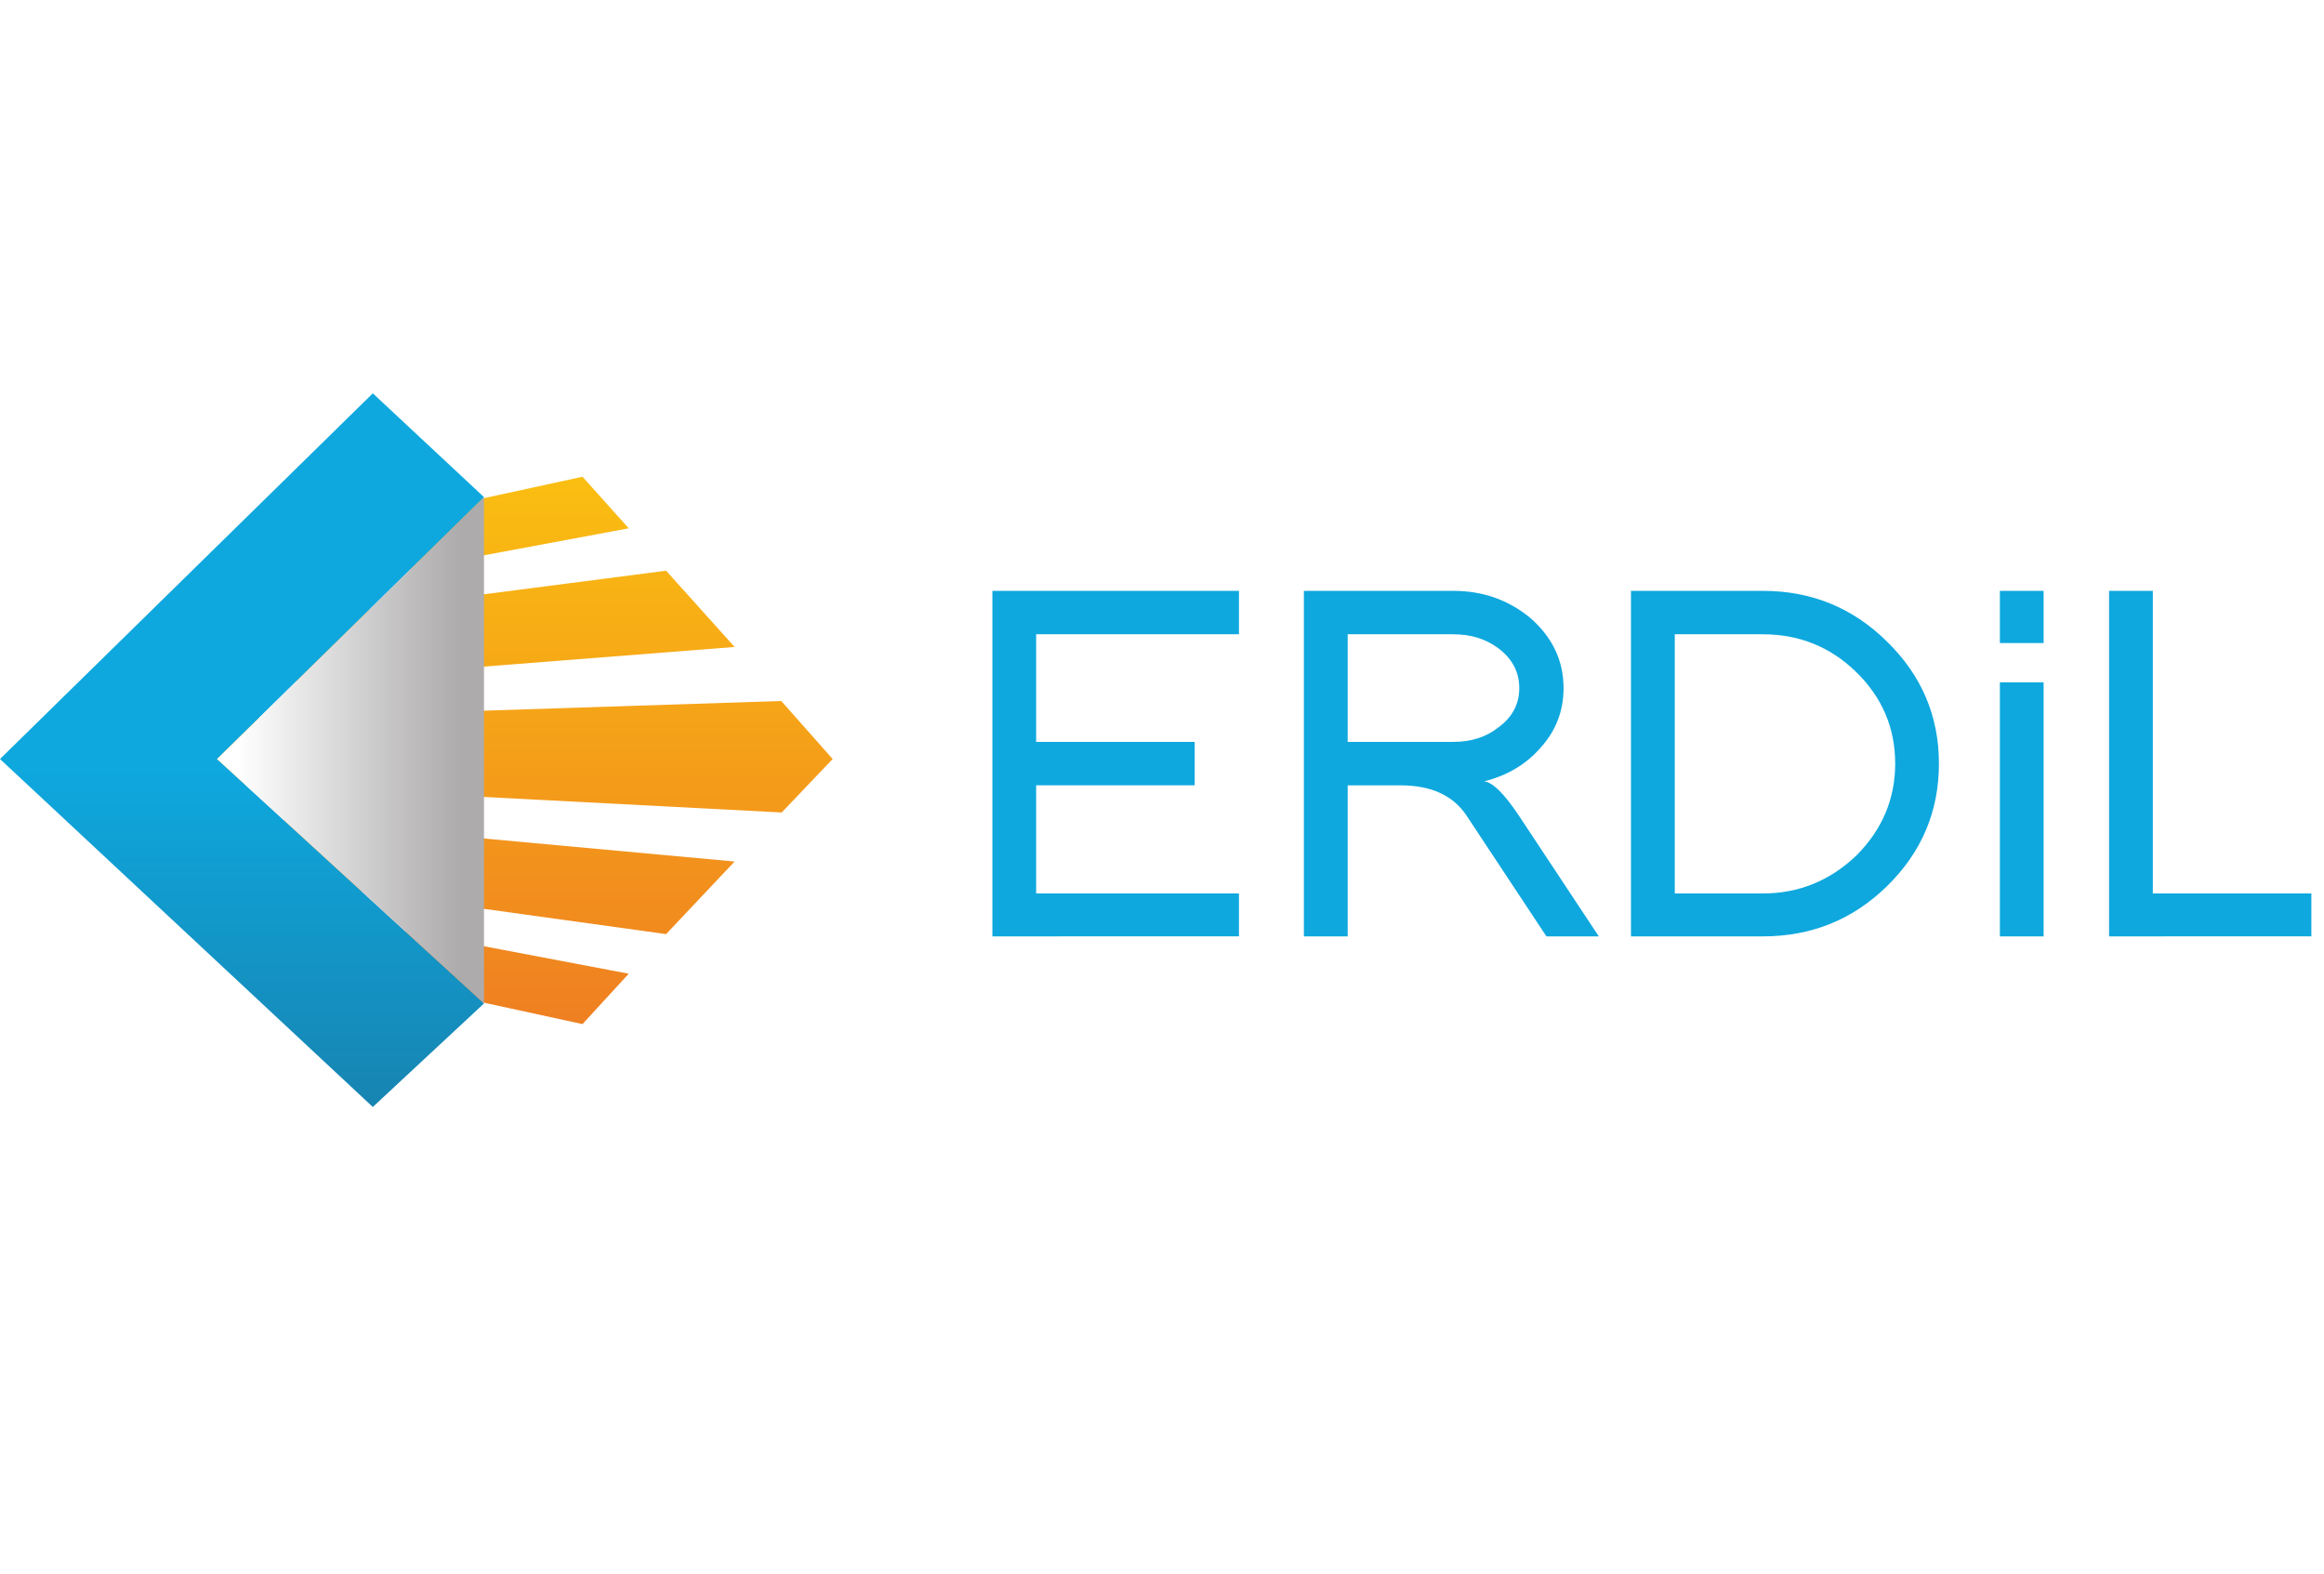
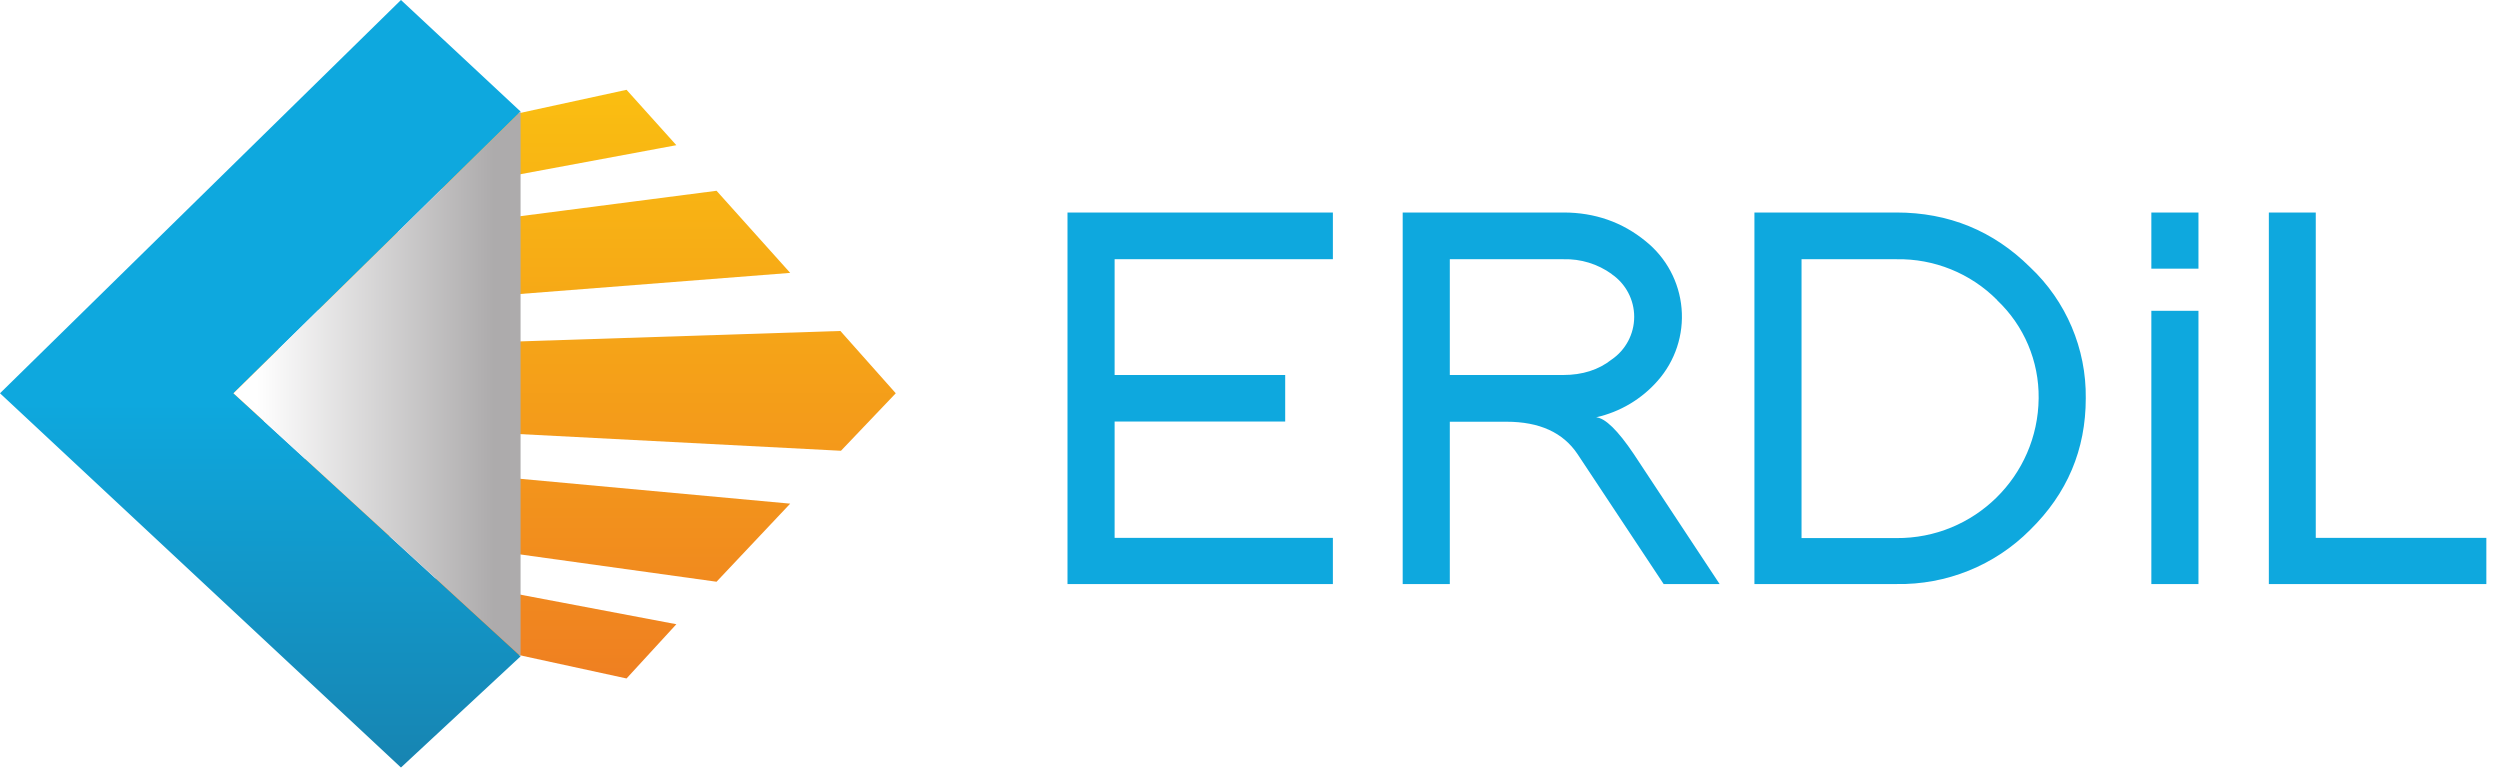
- <svg xmlns="http://www.w3.org/2000/svg" xmlns:xlink="http://www.w3.org/1999/xlink" height="88" width="130">
-   <linearGradient id="a">
-     <stop offset="0" stop-color="#ef7f21" />
-     <stop offset="1" stop-color="#fabe11" />
-   </linearGradient>
-   <linearGradient id="b" x1="50%" x2="50%" xlink:href="#a" y1="468.988%" y2="1.056%" />
-   <linearGradient id="c" x1="50%" x2="50%" xlink:href="#a" y1="385.419%" y2="-76.913%" />
-   <linearGradient id="d" x1="50%" x2="50%" xlink:href="#a" y1="313.592%" y2="-209.25%" />
-   <linearGradient id="e" x1="50%" x2="50%" xlink:href="#a" y1="102.816%" y2="-365.073%" />
-   <linearGradient id="f" x1="50%" x2="50%" xlink:href="#a" y1="180.743%" y2="-281.544%" />
-   <linearGradient id="g" x1="50.001%" x2="50.001%" y1="100.16%" y2="52.505%">
-     <stop offset="0" stop-color="#1784b1" />
-     <stop offset="1" stop-color="#0ea8de" />
-   </linearGradient>
-   <linearGradient id="h" x1="7.931%" x2="90.674%" y1="50%" y2="50%">
-     <stop offset="0" stop-color="#fff" />
-     <stop offset="1" stop-color="#adabac" />
-   </linearGradient>
-   <g fill="none">
-     <path d="M32.584 4.665l-13.987 3.04-3.686 3.62L35.17 7.549z" fill="url(#b)" transform="translate(0 22)" />
-     <path d="M37.26 9.92l-24.102 3.122-3.69 3.619 31.624-2.476z" fill="url(#c)" transform="translate(0 22)" />
-     <path d="M43.703 17.208l-35.988 1.17-1.925 2.075 1.925 1.113 36.012 1.877 2.85-2.99z" fill="url(#d)" transform="translate(0 22)" />
-     <path d="M18.597 32.239l13.987 3.04 2.586-2.818-20.259-3.842z" fill="url(#e)" transform="translate(0 22)" />
-     <path d="M13.158 26.902l24.102 3.344 3.832-4.06-31.624-2.904z" fill="url(#f)" transform="translate(0 22)" />
-     <path d="M55.512 52.373V33.047h13.793v2.429H57.96v6.019h8.868v2.429H57.96v6.048h11.345v2.4zm28.29-16.124c-.694-.514-1.531-.773-2.505-.773h-5.91v6.019h5.91c.996 0 1.831-.267 2.505-.8.788-.57 1.183-1.309 1.183-2.209 0-.903-.395-1.647-1.183-2.237zm2.702 16.124l-4.474-6.765c-.752-1.122-1.982-1.683-3.69-1.683h-2.953v8.448h-2.45V33.047h8.36c1.632 0 3.059.497 4.277 1.492 1.259 1.086 1.888 2.401 1.888 3.947 0 1.27-.421 2.373-1.266 3.312-.808.94-1.867 1.575-3.181 1.906.468.038 1.117.67 1.941 1.904l4.478 6.765zm17.343-14.77c-1.446-1.418-3.192-2.127-5.237-2.127h-4.926v14.496h4.926c2.008 0 3.753-.71 5.237-2.127 1.445-1.454 2.166-3.166 2.166-5.135 0-1.989-.721-3.69-2.166-5.107zm1.716 11.954c-1.915 1.877-4.23 2.816-6.954 2.816h-7.376V33.047h7.376c2.723 0 5.039.949 6.954 2.845 1.934 1.894 2.897 4.169 2.897 6.818 0 2.668-.963 4.95-2.897 6.847zm6.306-11.394h2.447v14.21h-2.447zm0-5.116h2.447v2.919h-2.447zm6.109 19.326V33.047h2.447v16.925h8.868v2.4z" fill="#0ea8de" />
-     <path d="M0 20.453l20.854 19.462 6.22-5.79L12.14 20.452 27.074 5.805 20.854 0z" fill="url(#g)" transform="translate(0 22)" />
-     <path d="M12.14 20.453l14.934 13.671V5.805z" fill="url(#h)" transform="translate(0 22)" />
+ <svg xmlns="http://www.w3.org/2000/svg" viewBox="0 0 130 40">
+   <defs>
+     <linearGradient id="a" x1="50%" x2="50%" y1="468.99%" y2="1.06%">
+       <stop offset="0%" stop-color="#EF7F21" />
+       <stop offset="100%" stop-color="#FABE11" />
+     </linearGradient>
+     <linearGradient id="b" x1="50%" x2="50%" y1="385.42%" y2="-76.91%">
+       <stop offset="0%" stop-color="#EF7F21" />
+       <stop offset="100%" stop-color="#FABE11" />
+     </linearGradient>
+     <linearGradient id="c" x1="50%" x2="50%" y1="313.59%" y2="-209.25%">
+       <stop offset="0%" stop-color="#EF7F21" />
+       <stop offset="100%" stop-color="#FABE11" />
+     </linearGradient>
+     <linearGradient id="d" x1="50%" x2="50%" y1="102.82%" y2="-365.07%">
+       <stop offset="0%" stop-color="#EF7F21" />
+       <stop offset="100%" stop-color="#FABE11" />
+     </linearGradient>
+     <linearGradient id="e" x1="50%" x2="50%" y1="180.74%" y2="-281.54%">
+       <stop offset="0%" stop-color="#EF7F21" />
+       <stop offset="100%" stop-color="#FABE11" />
+     </linearGradient>
+     <linearGradient id="f" x1="50%" x2="50%" y1="100.16%" y2="52.51%">
+       <stop offset="0%" stop-color="#1784B1" />
+       <stop offset="100%" stop-color="#0EA8DE" />
+     </linearGradient>
+     <linearGradient id="g" x1="7.93%" x2="90.67%" y1="50%" y2="50%">
+       <stop offset="0%" stop-color="#FFF" />
+       <stop offset="100%" stop-color="#ADABAC" />
+     </linearGradient>
+   </defs>
+   <g fill="none" fill-rule="nonzero">
+     <path fill="url(#a)" d="M32.58 4.67 18.6 7.71l-3.69 3.61 20.26-3.77z" />
+     <path fill="url(#b)" d="m37.26 9.92-24.1 3.12-3.69 3.62 31.62-2.47z" />
+     <path fill="url(#c)" d="M43.7 17.21 7.71 18.38l-1.92 2.07 1.92 1.12 36.02 1.87 2.85-2.99z" />
+     <path fill="url(#d)" d="m18.6 32.24 13.98 3.04 2.59-2.82-20.26-3.84z" />
+     <path fill="url(#e)" d="m13.16 26.9 24.1 3.35 3.83-4.06-31.62-2.91z" />
+     <path fill="#0EA8DE" d="M55.51 30.37V11.05h13.8v2.43H57.96v6.02h8.87v2.42h-8.87v6.05h11.35v2.4H55.5Zm28.3-16.12a4.1 4.1 0 0 0-2.51-.77h-5.91v6.02h5.9c1 0 1.84-.27 2.51-.8a2.69 2.69 0 0 0 0-4.45Zm2.7 16.12-4.48-6.76c-.75-1.12-1.98-1.68-3.69-1.68h-2.95v8.44h-2.45V11.05h8.36c1.63 0 3.06.5 4.27 1.49a5.03 5.03 0 0 1 .63 7.26A6 6 0 0 1 83 21.7c.47.04 1.12.67 1.95 1.9l4.47 6.77H86.5Zm17.34-14.77a7.2 7.2 0 0 0-5.24-2.12h-4.93v14.5h4.93a7.34 7.34 0 0 0 7.4-7.27 6.9 6.9 0 0 0-2.16-5.1Zm1.71 11.96a9.56 9.56 0 0 1-6.95 2.81h-7.38V11.05h7.38c2.72 0 5.04.95 6.95 2.84a9.2 9.2 0 0 1 2.9 6.82c0 2.67-.96 4.95-2.9 6.85Zm6.3-11.4h2.46v14.21h-2.45v-14.2Zm0-5.11h2.46v2.92h-2.45v-2.92Zm6.12 19.32V11.05h2.44v16.92h8.87v2.4h-11.31Z" />
+     <path fill="url(#f)" d="m0 20.45 20.85 19.46 6.22-5.78-14.93-13.68L27.07 5.8 20.85 0z" />
+     <path fill="url(#g)" d="m12.14 20.45 14.93 13.67V5.8z" />
  </g>
</svg>
